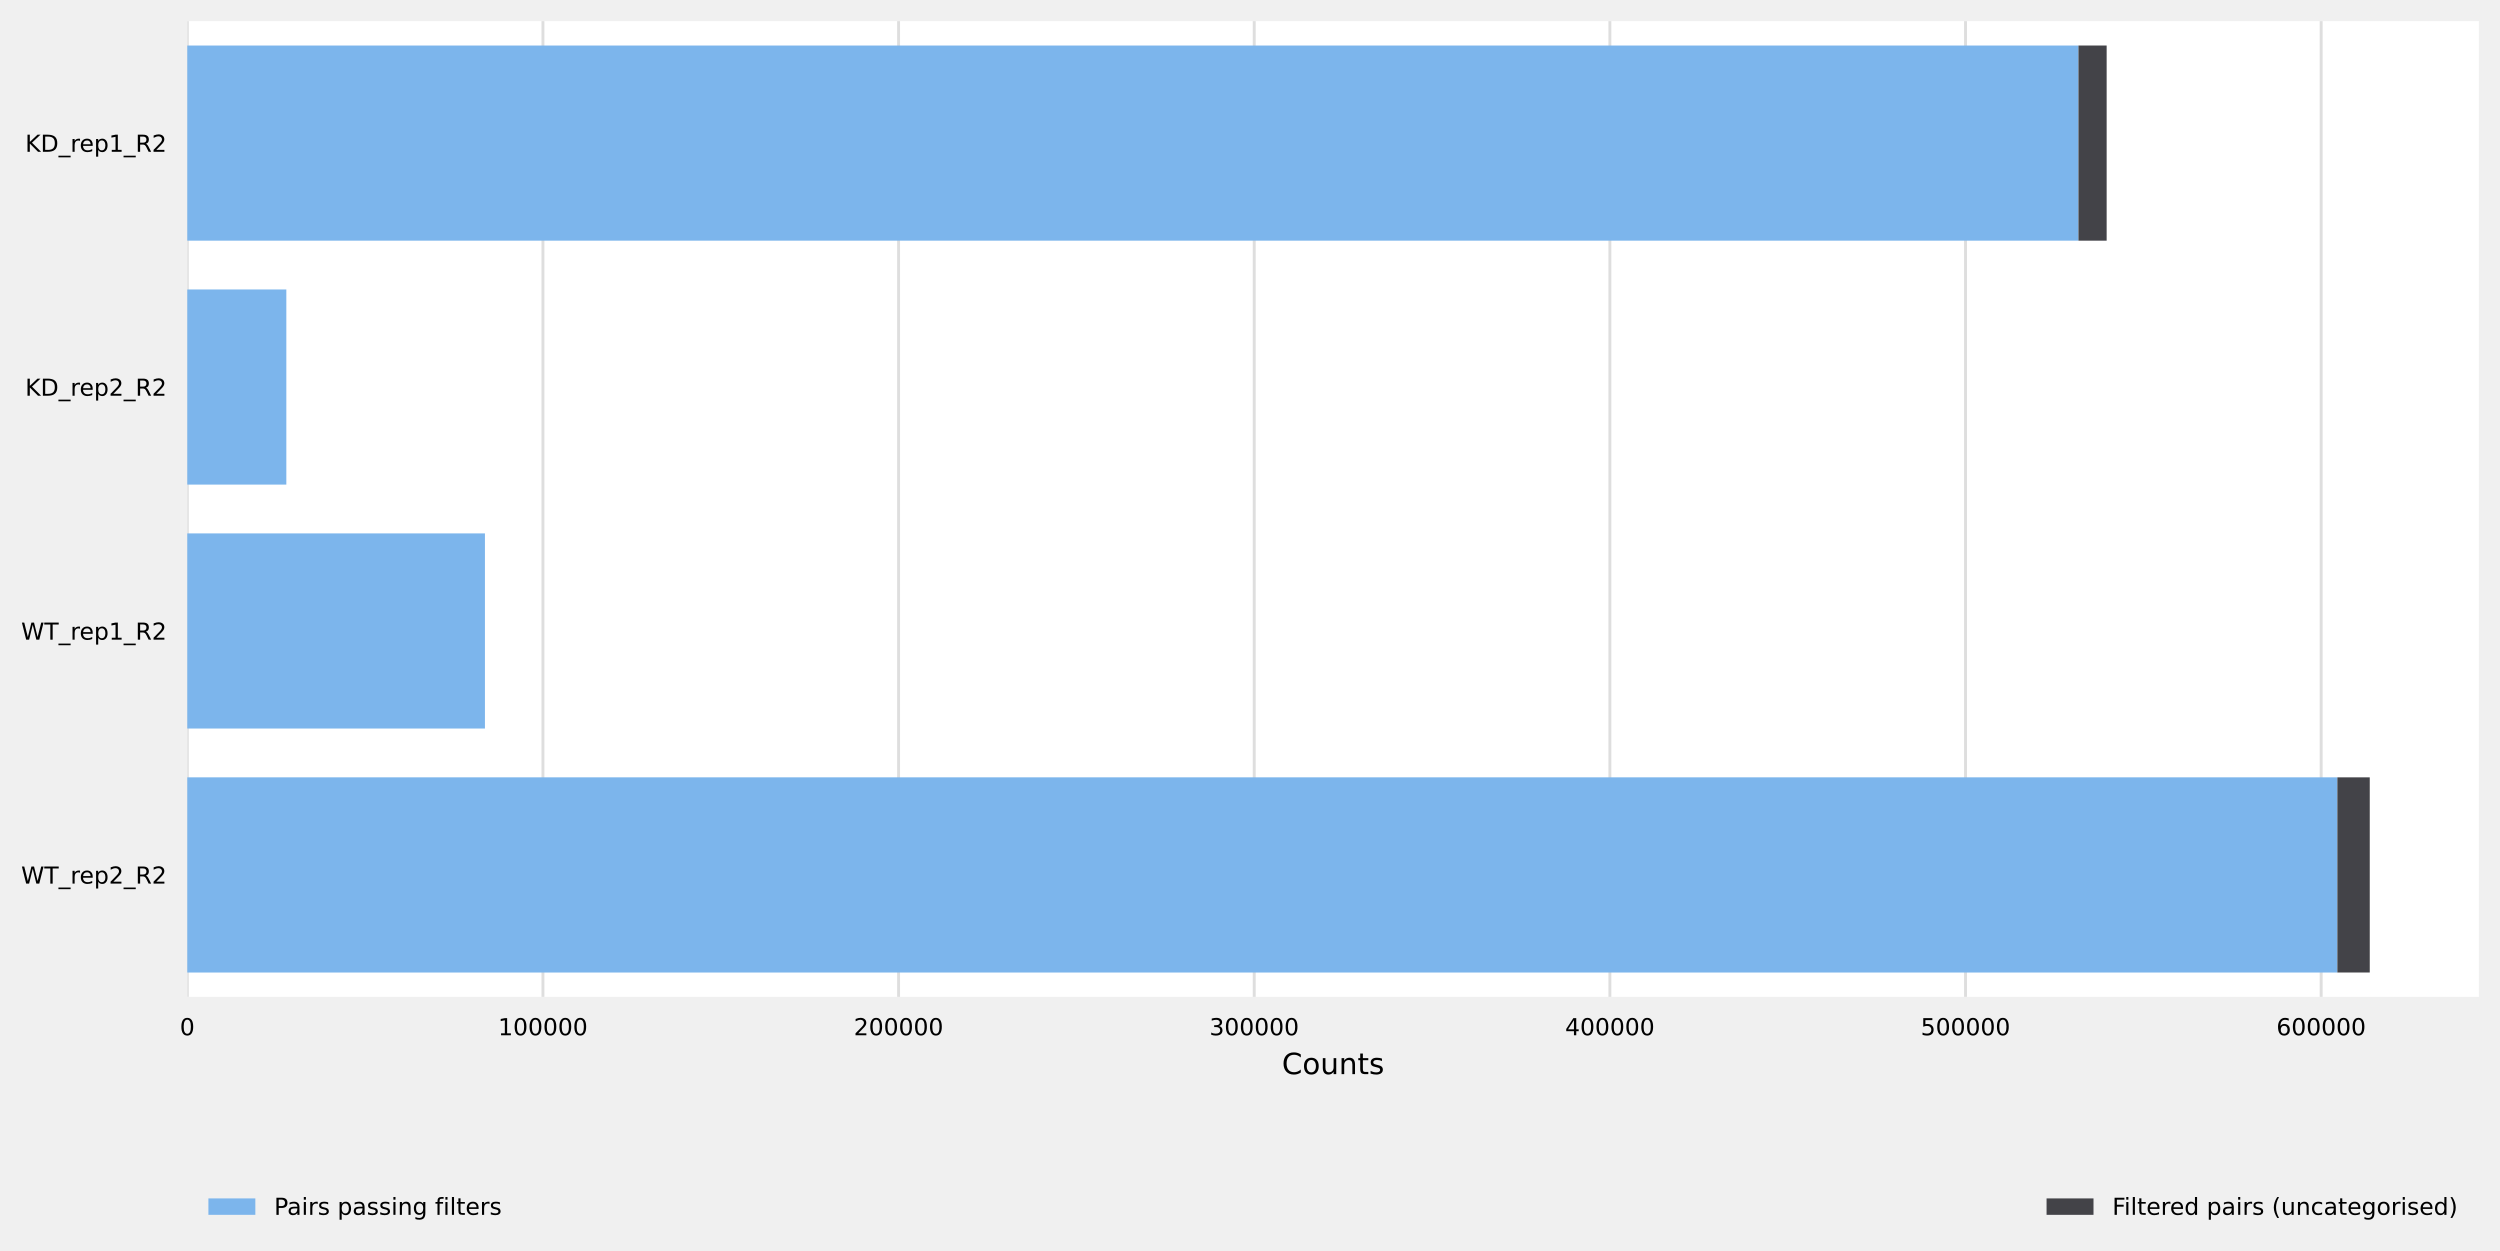
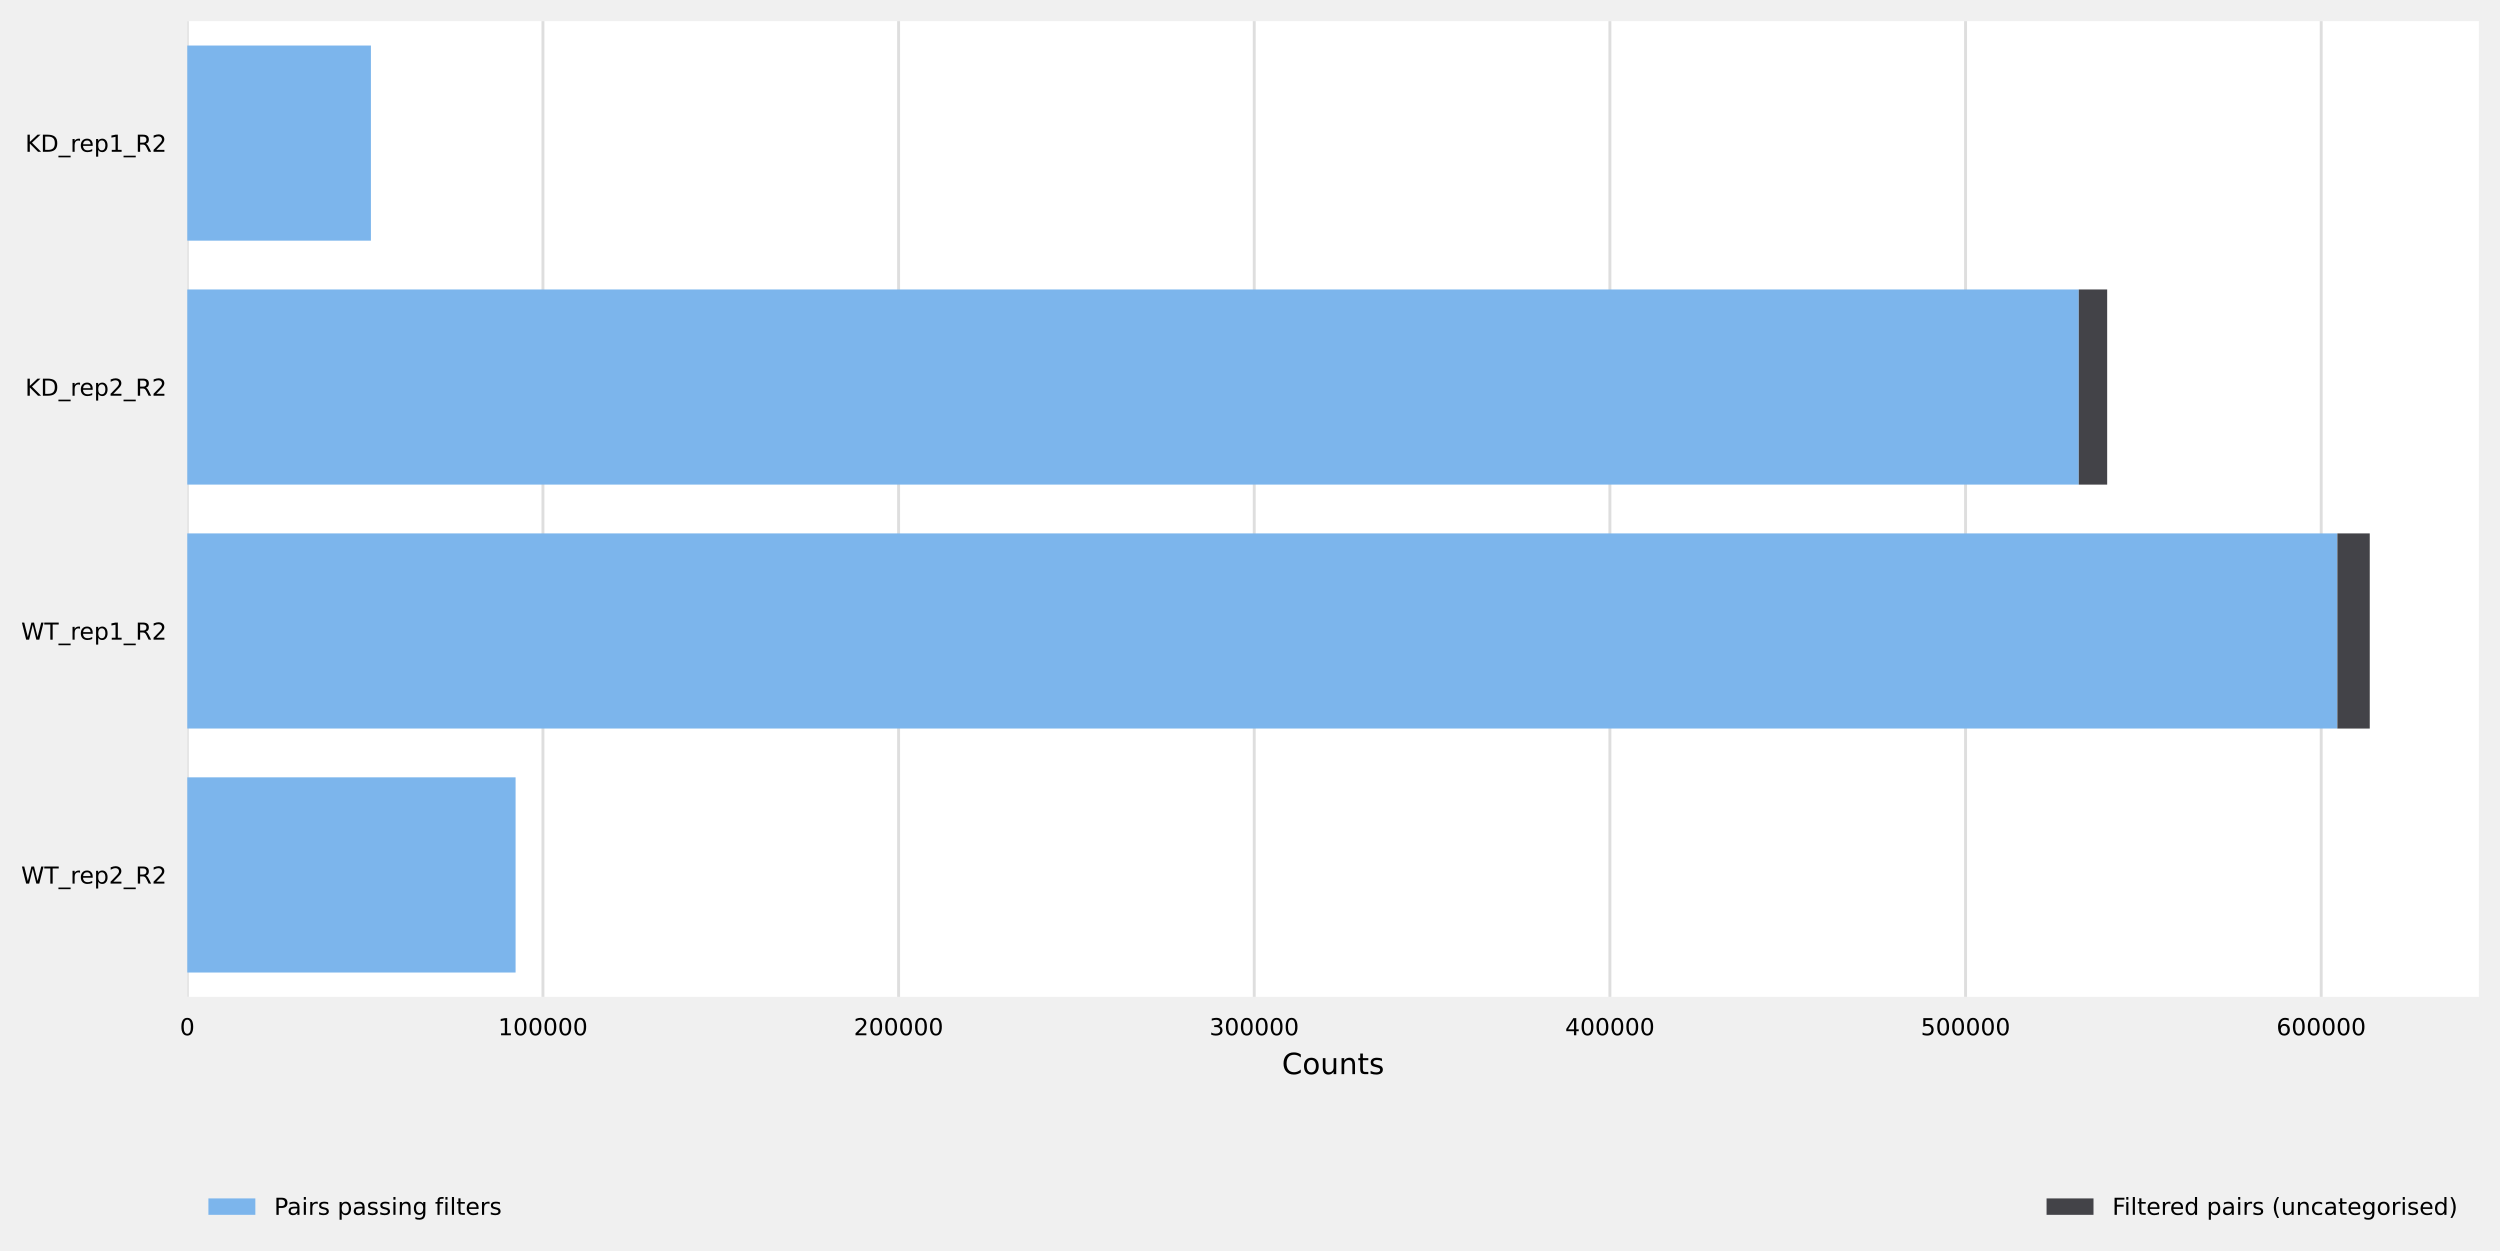
<svg xmlns="http://www.w3.org/2000/svg" xmlns:xlink="http://www.w3.org/1999/xlink" height="426.2pt" version="1.1" viewBox="0 0 852.245 426.2" width="852.245pt">
  <defs>
    <style type="text/css">*{stroke-linecap:butt;stroke-linejoin:round;}</style>
  </defs>
  <g id="figure_1">
    <g id="axes_1">
      <g id="patch_1">
        <path d="M 63.845 339.84  L 845.045 339.84  L 845.045 7.2  L 63.845 7.2  z " style="fill:#ffffff;" />
      </g>
      <g id="matplotlib.axis_1">
        <g id="xtick_1">
          <g id="line2d_1">
-             <path clip-path="url(#p9c88426a6c)" d="M 63.845 339.84  L 63.845 7.2  " style="fill:none;stroke:#dedede;stroke-linecap:square;" />
+             <path clip-path="url(#pbe804ba3e5)" d="M 63.845 339.84  L 63.845 7.2  " style="fill:none;stroke:#dedede;stroke-linecap:square;" />
          </g>
          <g id="text_1">
            <g transform="translate(61.3 352.9187)scale(0.08 -0.08)">
              <defs>
                <path d="M 2034 4250  Q 1547 4250 1301 3770  Q 1056 3291 1056 2328  Q 1056 1369 1301 889  Q 1547 409 2034 409  Q 2525 409 2770 889  Q 3016 1369 3016 2328  Q 3016 3291 2770 3770  Q 2525 4250 2034 4250  z M 2034 4750  Q 2819 4750 3233 4129  Q 3647 3509 3647 2328  Q 3647 1150 3233 529  Q 2819 -91 2034 -91  Q 1250 -91 836 529  Q 422 1150 422 2328  Q 422 3509 836 4129  Q 1250 4750 2034 4750  z " id="DejaVuSans-30" transform="scale(0.015625)" />
              </defs>
              <use xlink:href="#DejaVuSans-30" />
            </g>
          </g>
        </g>
        <g id="xtick_2">
          <g id="line2d_2">
-             <path clip-path="url(#p9c88426a6c)" d="M 185.085 339.84  L 185.085 7.2  " style="fill:none;stroke:#dedede;stroke-linecap:square;" />
+             <path clip-path="url(#pbe804ba3e5)" d="M 185.087 339.84  L 185.087 7.2  " style="fill:none;stroke:#dedede;stroke-linecap:square;" />
          </g>
          <g id="text_2">
-             <g transform="translate(169.8146 352.9187)scale(0.08 -0.08)">
+             <g transform="translate(169.8168 352.9187)scale(0.08 -0.08)">
              <defs>
                <path d="M 794 531  L 1825 531  L 1825 4091  L 703 3866  L 703 4441  L 1819 4666  L 2450 4666  L 2450 531  L 3481 531  L 3481 0  L 794 0  L 794 531  z " id="DejaVuSans-31" transform="scale(0.015625)" />
              </defs>
              <use xlink:href="#DejaVuSans-31" />
              <use x="63.623" xlink:href="#DejaVuSans-30" />
              <use x="127.246" xlink:href="#DejaVuSans-30" />
              <use x="190.869" xlink:href="#DejaVuSans-30" />
              <use x="254.492" xlink:href="#DejaVuSans-30" />
              <use x="318.115" xlink:href="#DejaVuSans-30" />
            </g>
          </g>
        </g>
        <g id="xtick_3">
          <g id="line2d_3">
-             <path clip-path="url(#p9c88426a6c)" d="M 306.324 339.84  L 306.324 7.2  " style="fill:none;stroke:#dedede;stroke-linecap:square;" />
+             <path clip-path="url(#pbe804ba3e5)" d="M 306.329 339.84  L 306.329 7.2  " style="fill:none;stroke:#dedede;stroke-linecap:square;" />
          </g>
          <g id="text_3">
-             <g transform="translate(291.0542 352.9187)scale(0.08 -0.08)">
+             <g transform="translate(291.0585 352.9187)scale(0.08 -0.08)">
              <defs>
                <path d="M 1228 531  L 3431 531  L 3431 0  L 469 0  L 469 531  Q 828 903 1448 1529  Q 2069 2156 2228 2338  Q 2531 2678 2651 2914  Q 2772 3150 2772 3378  Q 2772 3750 2511 3984  Q 2250 4219 1831 4219  Q 1534 4219 1204 4116  Q 875 4013 500 3803  L 500 4441  Q 881 4594 1212 4672  Q 1544 4750 1819 4750  Q 2544 4750 2975 4387  Q 3406 4025 3406 3419  Q 3406 3131 3298 2873  Q 3191 2616 2906 2266  Q 2828 2175 2409 1742  Q 1991 1309 1228 531  z " id="DejaVuSans-32" transform="scale(0.015625)" />
              </defs>
              <use xlink:href="#DejaVuSans-32" />
              <use x="63.623" xlink:href="#DejaVuSans-30" />
              <use x="127.246" xlink:href="#DejaVuSans-30" />
              <use x="190.869" xlink:href="#DejaVuSans-30" />
              <use x="254.492" xlink:href="#DejaVuSans-30" />
              <use x="318.115" xlink:href="#DejaVuSans-30" />
            </g>
          </g>
        </g>
        <g id="xtick_4">
          <g id="line2d_4">
-             <path clip-path="url(#p9c88426a6c)" d="M 427.564 339.84  L 427.564 7.2  " style="fill:none;stroke:#dedede;stroke-linecap:square;" />
+             <path clip-path="url(#pbe804ba3e5)" d="M 427.57 339.84  L 427.57 7.2  " style="fill:none;stroke:#dedede;stroke-linecap:square;" />
          </g>
          <g id="text_4">
-             <g transform="translate(412.2937 352.9187)scale(0.08 -0.08)">
+             <g transform="translate(412.3003 352.9187)scale(0.08 -0.08)">
              <defs>
                <path d="M 2597 2516  Q 3050 2419 3304 2112  Q 3559 1806 3559 1356  Q 3559 666 3084 287  Q 2609 -91 1734 -91  Q 1441 -91 1130 -33  Q 819 25 488 141  L 488 750  Q 750 597 1062 519  Q 1375 441 1716 441  Q 2309 441 2620 675  Q 2931 909 2931 1356  Q 2931 1769 2642 2001  Q 2353 2234 1838 2234  L 1294 2234  L 1294 2753  L 1863 2753  Q 2328 2753 2575 2939  Q 2822 3125 2822 3475  Q 2822 3834 2567 4026  Q 2313 4219 1838 4219  Q 1578 4219 1281 4162  Q 984 4106 628 3988  L 628 4550  Q 988 4650 1302 4700  Q 1616 4750 1894 4750  Q 2613 4750 3031 4423  Q 3450 4097 3450 3541  Q 3450 3153 3228 2886  Q 3006 2619 2597 2516  z " id="DejaVuSans-33" transform="scale(0.015625)" />
              </defs>
              <use xlink:href="#DejaVuSans-33" />
              <use x="63.623" xlink:href="#DejaVuSans-30" />
              <use x="127.246" xlink:href="#DejaVuSans-30" />
              <use x="190.869" xlink:href="#DejaVuSans-30" />
              <use x="254.492" xlink:href="#DejaVuSans-30" />
              <use x="318.115" xlink:href="#DejaVuSans-30" />
            </g>
          </g>
        </g>
        <g id="xtick_5">
          <g id="line2d_5">
-             <path clip-path="url(#p9c88426a6c)" d="M 548.803 339.84  L 548.803 7.2  " style="fill:none;stroke:#dedede;stroke-linecap:square;" />
+             <path clip-path="url(#pbe804ba3e5)" d="M 548.812 339.84  L 548.812 7.2  " style="fill:none;stroke:#dedede;stroke-linecap:square;" />
          </g>
          <g id="text_5">
-             <g transform="translate(533.5333 352.9187)scale(0.08 -0.08)">
+             <g transform="translate(533.542 352.9187)scale(0.08 -0.08)">
              <defs>
                <path d="M 2419 4116  L 825 1625  L 2419 1625  L 2419 4116  z M 2253 4666  L 3047 4666  L 3047 1625  L 3713 1625  L 3713 1100  L 3047 1100  L 3047 0  L 2419 0  L 2419 1100  L 313 1100  L 313 1709  L 2253 4666  z " id="DejaVuSans-34" transform="scale(0.015625)" />
              </defs>
              <use xlink:href="#DejaVuSans-34" />
              <use x="63.623" xlink:href="#DejaVuSans-30" />
              <use x="127.246" xlink:href="#DejaVuSans-30" />
              <use x="190.869" xlink:href="#DejaVuSans-30" />
              <use x="254.492" xlink:href="#DejaVuSans-30" />
              <use x="318.115" xlink:href="#DejaVuSans-30" />
            </g>
          </g>
        </g>
        <g id="xtick_6">
          <g id="line2d_6">
-             <path clip-path="url(#p9c88426a6c)" d="M 670.043 339.84  L 670.043 7.2  " style="fill:none;stroke:#dedede;stroke-linecap:square;" />
+             <path clip-path="url(#pbe804ba3e5)" d="M 670.054 339.84  L 670.054 7.2  " style="fill:none;stroke:#dedede;stroke-linecap:square;" />
          </g>
          <g id="text_6">
-             <g transform="translate(654.7729 352.9187)scale(0.08 -0.08)">
+             <g transform="translate(654.7838 352.9187)scale(0.08 -0.08)">
              <defs>
                <path d="M 691 4666  L 3169 4666  L 3169 4134  L 1269 4134  L 1269 2991  Q 1406 3038 1543 3061  Q 1681 3084 1819 3084  Q 2600 3084 3056 2656  Q 3513 2228 3513 1497  Q 3513 744 3044 326  Q 2575 -91 1722 -91  Q 1428 -91 1123 -41  Q 819 9 494 109  L 494 744  Q 775 591 1075 516  Q 1375 441 1709 441  Q 2250 441 2565 725  Q 2881 1009 2881 1497  Q 2881 1984 2565 2268  Q 2250 2553 1709 2553  Q 1456 2553 1204 2497  Q 953 2441 691 2322  L 691 4666  z " id="DejaVuSans-35" transform="scale(0.015625)" />
              </defs>
              <use xlink:href="#DejaVuSans-35" />
              <use x="63.623" xlink:href="#DejaVuSans-30" />
              <use x="127.246" xlink:href="#DejaVuSans-30" />
              <use x="190.869" xlink:href="#DejaVuSans-30" />
              <use x="254.492" xlink:href="#DejaVuSans-30" />
              <use x="318.115" xlink:href="#DejaVuSans-30" />
            </g>
          </g>
        </g>
        <g id="xtick_7">
          <g id="line2d_7">
-             <path clip-path="url(#p9c88426a6c)" d="M 791.282 339.84  L 791.282 7.2  " style="fill:none;stroke:#dedede;stroke-linecap:square;" />
+             <path clip-path="url(#pbe804ba3e5)" d="M 791.296 339.84  L 791.296 7.2  " style="fill:none;stroke:#dedede;stroke-linecap:square;" />
          </g>
          <g id="text_7">
-             <g transform="translate(776.0125 352.9187)scale(0.08 -0.08)">
+             <g transform="translate(776.0255 352.9187)scale(0.08 -0.08)">
              <defs>
                <path d="M 2113 2584  Q 1688 2584 1439 2293  Q 1191 2003 1191 1497  Q 1191 994 1439 701  Q 1688 409 2113 409  Q 2538 409 2786 701  Q 3034 994 3034 1497  Q 3034 2003 2786 2293  Q 2538 2584 2113 2584  z M 3366 4563  L 3366 3988  Q 3128 4100 2886 4159  Q 2644 4219 2406 4219  Q 1781 4219 1451 3797  Q 1122 3375 1075 2522  Q 1259 2794 1537 2939  Q 1816 3084 2150 3084  Q 2853 3084 3261 2657  Q 3669 2231 3669 1497  Q 3669 778 3244 343  Q 2819 -91 2113 -91  Q 1303 -91 875 529  Q 447 1150 447 2328  Q 447 3434 972 4092  Q 1497 4750 2381 4750  Q 2619 4750 2861 4703  Q 3103 4656 3366 4563  z " id="DejaVuSans-36" transform="scale(0.015625)" />
              </defs>
              <use xlink:href="#DejaVuSans-36" />
              <use x="63.623" xlink:href="#DejaVuSans-30" />
              <use x="127.246" xlink:href="#DejaVuSans-30" />
              <use x="190.869" xlink:href="#DejaVuSans-30" />
              <use x="254.492" xlink:href="#DejaVuSans-30" />
              <use x="318.115" xlink:href="#DejaVuSans-30" />
            </g>
          </g>
        </g>
        <g id="text_8">
          <g transform="translate(436.9919 366.1809)scale(0.1 -0.1)">
            <defs>
              <path d="M 4122 4306  L 4122 3641  Q 3803 3938 3442 4084  Q 3081 4231 2675 4231  Q 1875 4231 1450 3742  Q 1025 3253 1025 2328  Q 1025 1406 1450 917  Q 1875 428 2675 428  Q 3081 428 3442 575  Q 3803 722 4122 1019  L 4122 359  Q 3791 134 3420 21  Q 3050 -91 2638 -91  Q 1578 -91 968 557  Q 359 1206 359 2328  Q 359 3453 968 4101  Q 1578 4750 2638 4750  Q 3056 4750 3426 4639  Q 3797 4528 4122 4306  z " id="DejaVuSans-43" transform="scale(0.015625)" />
              <path d="M 1959 3097  Q 1497 3097 1228 2736  Q 959 2375 959 1747  Q 959 1119 1226 758  Q 1494 397 1959 397  Q 2419 397 2687 759  Q 2956 1122 2956 1747  Q 2956 2369 2687 2733  Q 2419 3097 1959 3097  z M 1959 3584  Q 2709 3584 3137 3096  Q 3566 2609 3566 1747  Q 3566 888 3137 398  Q 2709 -91 1959 -91  Q 1206 -91 779 398  Q 353 888 353 1747  Q 353 2609 779 3096  Q 1206 3584 1959 3584  z " id="DejaVuSans-6f" transform="scale(0.015625)" />
              <path d="M 544 1381  L 544 3500  L 1119 3500  L 1119 1403  Q 1119 906 1312 657  Q 1506 409 1894 409  Q 2359 409 2629 706  Q 2900 1003 2900 1516  L 2900 3500  L 3475 3500  L 3475 0  L 2900 0  L 2900 538  Q 2691 219 2414 64  Q 2138 -91 1772 -91  Q 1169 -91 856 284  Q 544 659 544 1381  z M 1991 3584  L 1991 3584  z " id="DejaVuSans-75" transform="scale(0.015625)" />
              <path d="M 3513 2113  L 3513 0  L 2938 0  L 2938 2094  Q 2938 2591 2744 2837  Q 2550 3084 2163 3084  Q 1697 3084 1428 2787  Q 1159 2491 1159 1978  L 1159 0  L 581 0  L 581 3500  L 1159 3500  L 1159 2956  Q 1366 3272 1645 3428  Q 1925 3584 2291 3584  Q 2894 3584 3203 3211  Q 3513 2838 3513 2113  z " id="DejaVuSans-6e" transform="scale(0.015625)" />
              <path d="M 1172 4494  L 1172 3500  L 2356 3500  L 2356 3053  L 1172 3053  L 1172 1153  Q 1172 725 1289 603  Q 1406 481 1766 481  L 2356 481  L 2356 0  L 1766 0  Q 1100 0 847 248  Q 594 497 594 1153  L 594 3053  L 172 3053  L 172 3500  L 594 3500  L 594 4494  L 1172 4494  z " id="DejaVuSans-74" transform="scale(0.015625)" />
              <path d="M 2834 3397  L 2834 2853  Q 2591 2978 2328 3040  Q 2066 3103 1784 3103  Q 1356 3103 1142 2972  Q 928 2841 928 2578  Q 928 2378 1081 2264  Q 1234 2150 1697 2047  L 1894 2003  Q 2506 1872 2764 1633  Q 3022 1394 3022 966  Q 3022 478 2636 193  Q 2250 -91 1575 -91  Q 1294 -91 989 -36  Q 684 19 347 128  L 347 722  Q 666 556 975 473  Q 1284 391 1588 391  Q 1994 391 2212 530  Q 2431 669 2431 922  Q 2431 1156 2273 1281  Q 2116 1406 1581 1522  L 1381 1569  Q 847 1681 609 1914  Q 372 2147 372 2553  Q 372 3047 722 3315  Q 1072 3584 1716 3584  Q 2034 3584 2315 3537  Q 2597 3491 2834 3397  z " id="DejaVuSans-73" transform="scale(0.015625)" />
            </defs>
            <use xlink:href="#DejaVuSans-43" />
            <use x="69.824" xlink:href="#DejaVuSans-6f" />
            <use x="131.006" xlink:href="#DejaVuSans-75" />
            <use x="194.385" xlink:href="#DejaVuSans-6e" />
            <use x="257.764" xlink:href="#DejaVuSans-74" />
            <use x="296.973" xlink:href="#DejaVuSans-73" />
          </g>
        </g>
      </g>
      <g id="matplotlib.axis_2">
        <g id="ytick_1">
          <g id="text_9">
            <g transform="translate(8.59 51.74875)scale(0.08 -0.08)">
              <defs>
                <path d="M 628 4666  L 1259 4666  L 1259 2694  L 3353 4666  L 4166 4666  L 1850 2491  L 4331 0  L 3500 0  L 1259 2247  L 1259 0  L 628 0  L 628 4666  z " id="DejaVuSans-4b" transform="scale(0.015625)" />
                <path d="M 1259 4147  L 1259 519  L 2022 519  Q 2988 519 3436 956  Q 3884 1394 3884 2338  Q 3884 3275 3436 3711  Q 2988 4147 2022 4147  L 1259 4147  z M 628 4666  L 1925 4666  Q 3281 4666 3915 4102  Q 4550 3538 4550 2338  Q 4550 1131 3912 565  Q 3275 0 1925 0  L 628 0  L 628 4666  z " id="DejaVuSans-44" transform="scale(0.015625)" />
                <path d="M 3263 -1063  L 3263 -1509  L -63 -1509  L -63 -1063  L 3263 -1063  z " id="DejaVuSans-5f" transform="scale(0.015625)" />
                <path d="M 2631 2963  Q 2534 3019 2420 3045  Q 2306 3072 2169 3072  Q 1681 3072 1420 2755  Q 1159 2438 1159 1844  L 1159 0  L 581 0  L 581 3500  L 1159 3500  L 1159 2956  Q 1341 3275 1631 3429  Q 1922 3584 2338 3584  Q 2397 3584 2469 3576  Q 2541 3569 2628 3553  L 2631 2963  z " id="DejaVuSans-72" transform="scale(0.015625)" />
                <path d="M 3597 1894  L 3597 1613  L 953 1613  Q 991 1019 1311 708  Q 1631 397 2203 397  Q 2534 397 2845 478  Q 3156 559 3463 722  L 3463 178  Q 3153 47 2828 -22  Q 2503 -91 2169 -91  Q 1331 -91 842 396  Q 353 884 353 1716  Q 353 2575 817 3079  Q 1281 3584 2069 3584  Q 2775 3584 3186 3129  Q 3597 2675 3597 1894  z M 3022 2063  Q 3016 2534 2758 2815  Q 2500 3097 2075 3097  Q 1594 3097 1305 2825  Q 1016 2553 972 2059  L 3022 2063  z " id="DejaVuSans-65" transform="scale(0.015625)" />
                <path d="M 1159 525  L 1159 -1331  L 581 -1331  L 581 3500  L 1159 3500  L 1159 2969  Q 1341 3281 1617 3432  Q 1894 3584 2278 3584  Q 2916 3584 3314 3078  Q 3713 2572 3713 1747  Q 3713 922 3314 415  Q 2916 -91 2278 -91  Q 1894 -91 1617 61  Q 1341 213 1159 525  z M 3116 1747  Q 3116 2381 2855 2742  Q 2594 3103 2138 3103  Q 1681 3103 1420 2742  Q 1159 2381 1159 1747  Q 1159 1113 1420 752  Q 1681 391 2138 391  Q 2594 391 2855 752  Q 3116 1113 3116 1747  z " id="DejaVuSans-70" transform="scale(0.015625)" />
                <path d="M 2841 2188  Q 3044 2119 3236 1894  Q 3428 1669 3622 1275  L 4263 0  L 3584 0  L 2988 1197  Q 2756 1666 2539 1819  Q 2322 1972 1947 1972  L 1259 1972  L 1259 0  L 628 0  L 628 4666  L 2053 4666  Q 2853 4666 3247 4331  Q 3641 3997 3641 3322  Q 3641 2881 3436 2590  Q 3231 2300 2841 2188  z M 1259 4147  L 1259 2491  L 2053 2491  Q 2509 2491 2742 2702  Q 2975 2913 2975 3322  Q 2975 3731 2742 3939  Q 2509 4147 2053 4147  L 1259 4147  z " id="DejaVuSans-52" transform="scale(0.015625)" />
              </defs>
              <use xlink:href="#DejaVuSans-4b" />
              <use x="65.576" xlink:href="#DejaVuSans-44" />
              <use x="142.578" xlink:href="#DejaVuSans-5f" />
              <use x="192.578" xlink:href="#DejaVuSans-72" />
              <use x="231.441" xlink:href="#DejaVuSans-65" />
              <use x="292.965" xlink:href="#DejaVuSans-70" />
              <use x="356.441" xlink:href="#DejaVuSans-31" />
              <use x="420.064" xlink:href="#DejaVuSans-5f" />
              <use x="470.064" xlink:href="#DejaVuSans-52" />
              <use x="539.547" xlink:href="#DejaVuSans-32" />
            </g>
          </g>
        </g>
        <g id="ytick_2">
          <g id="text_10">
            <g transform="translate(8.59 134.9087)scale(0.08 -0.08)">
              <use xlink:href="#DejaVuSans-4b" />
              <use x="65.576" xlink:href="#DejaVuSans-44" />
              <use x="142.578" xlink:href="#DejaVuSans-5f" />
              <use x="192.578" xlink:href="#DejaVuSans-72" />
              <use x="231.441" xlink:href="#DejaVuSans-65" />
              <use x="292.965" xlink:href="#DejaVuSans-70" />
              <use x="356.441" xlink:href="#DejaVuSans-32" />
              <use x="420.064" xlink:href="#DejaVuSans-5f" />
              <use x="470.064" xlink:href="#DejaVuSans-52" />
              <use x="539.547" xlink:href="#DejaVuSans-32" />
            </g>
          </g>
        </g>
        <g id="ytick_3">
          <g id="text_11">
            <g transform="translate(7.2 218.0687)scale(0.08 -0.08)">
              <defs>
                <path d="M 213 4666  L 850 4666  L 1831 722  L 2809 4666  L 3519 4666  L 4500 722  L 5478 4666  L 6119 4666  L 4947 0  L 4153 0  L 3169 4050  L 2175 0  L 1381 0  L 213 4666  z " id="DejaVuSans-57" transform="scale(0.015625)" />
                <path d="M -19 4666  L 3928 4666  L 3928 4134  L 2272 4134  L 2272 0  L 1638 0  L 1638 4134  L -19 4134  L -19 4666  z " id="DejaVuSans-54" transform="scale(0.015625)" />
              </defs>
              <use xlink:href="#DejaVuSans-57" />
              <use x="98.877" xlink:href="#DejaVuSans-54" />
              <use x="159.961" xlink:href="#DejaVuSans-5f" />
              <use x="209.961" xlink:href="#DejaVuSans-72" />
              <use x="248.824" xlink:href="#DejaVuSans-65" />
              <use x="310.348" xlink:href="#DejaVuSans-70" />
              <use x="373.824" xlink:href="#DejaVuSans-31" />
              <use x="437.447" xlink:href="#DejaVuSans-5f" />
              <use x="487.447" xlink:href="#DejaVuSans-52" />
              <use x="556.93" xlink:href="#DejaVuSans-32" />
            </g>
          </g>
        </g>
        <g id="ytick_4">
          <g id="text_12">
            <g transform="translate(7.2 301.2287)scale(0.08 -0.08)">
              <use xlink:href="#DejaVuSans-57" />
              <use x="98.877" xlink:href="#DejaVuSans-54" />
              <use x="159.961" xlink:href="#DejaVuSans-5f" />
              <use x="209.961" xlink:href="#DejaVuSans-72" />
              <use x="248.824" xlink:href="#DejaVuSans-65" />
              <use x="310.348" xlink:href="#DejaVuSans-70" />
              <use x="373.824" xlink:href="#DejaVuSans-32" />
              <use x="437.447" xlink:href="#DejaVuSans-5f" />
              <use x="487.447" xlink:href="#DejaVuSans-52" />
              <use x="556.93" xlink:href="#DejaVuSans-32" />
            </g>
          </g>
        </g>
      </g>
      <g id="patch_2">
-         <path clip-path="url(#p9c88426a6c)" d="M 63.845 15.516  L 708.54 15.516  L 708.54 82.044  L 63.845 82.044  z " style="fill:#7cb5ec;" />
+         <path clip-path="url(#pbe804ba3e5)" d="M 63.845 15.516  L 126.447 15.516  L 126.447 82.044  L 63.845 82.044  z " style="fill:#7cb5ec;" />
      </g>
      <g id="patch_3">
-         <path clip-path="url(#p9c88426a6c)" d="M 63.845 98.676  L 97.611 98.676  L 97.611 165.204  L 63.845 165.204  z " style="fill:#7cb5ec;" />
+         <path clip-path="url(#pbe804ba3e5)" d="M 63.845 98.676  L 708.653 98.676  L 708.653 165.204  L 63.845 165.204  z " style="fill:#7cb5ec;" />
      </g>
      <g id="patch_4">
-         <path clip-path="url(#p9c88426a6c)" d="M 63.845 181.836  L 165.315 181.836  L 165.315 248.364  L 63.845 248.364  z " style="fill:#7cb5ec;" />
+         <path clip-path="url(#pbe804ba3e5)" d="M 63.845 181.836  L 796.806 181.836  L 796.806 248.364  L 63.845 248.364  z " style="fill:#7cb5ec;" />
      </g>
      <g id="patch_5">
-         <path clip-path="url(#p9c88426a6c)" d="M 63.845 264.996  L 796.804 264.996  L 796.804 331.524  L 63.845 331.524  z " style="fill:#7cb5ec;" />
+         <path clip-path="url(#pbe804ba3e5)" d="M 63.845 264.996  L 175.764 264.996  L 175.764 331.524  L 63.845 331.524  z " style="fill:#7cb5ec;" />
      </g>
      <g id="patch_6">
-         <path clip-path="url(#p9c88426a6c)" d="M 708.54 15.516  L 718.154 15.516  L 718.154 82.044  L 708.54 82.044  z " style="fill:#434348;" />
+         <path clip-path="url(#pbe804ba3e5)" d="M 126.447 15.516  L 126.447 15.516  L 126.447 82.044  L 126.447 82.044  z " style="fill:#434348;" />
      </g>
      <g id="patch_7">
-         <path clip-path="url(#p9c88426a6c)" d="M 97.611 98.676  L 97.611 98.676  L 97.611 165.204  L 97.611 165.204  z " style="fill:#434348;" />
+         <path clip-path="url(#pbe804ba3e5)" d="M 708.653 98.676  L 718.329 98.676  L 718.329 165.204  L 708.653 165.204  z " style="fill:#434348;" />
      </g>
      <g id="patch_8">
-         <path clip-path="url(#p9c88426a6c)" d="M 165.315 181.836  L 165.315 181.836  L 165.315 248.364  L 165.315 248.364  z " style="fill:#434348;" />
+         <path clip-path="url(#pbe804ba3e5)" d="M 796.806 181.836  L 807.845 181.836  L 807.845 248.364  L 796.806 248.364  z " style="fill:#434348;" />
      </g>
      <g id="patch_9">
-         <path clip-path="url(#p9c88426a6c)" d="M 796.804 264.996  L 807.845 264.996  L 807.845 331.524  L 796.804 331.524  z " style="fill:#434348;" />
+         <path clip-path="url(#pbe804ba3e5)" d="M 175.764 264.996  L 175.764 264.996  L 175.764 331.524  L 175.764 331.524  z " style="fill:#434348;" />
      </g>
      <g id="text_13">
        <g transform="translate(355.8687 -20.52)scale(0.16 -0.16)">
          <defs>
            <path d="M 2194 1759  Q 1497 1759 1228 1600  Q 959 1441 959 1056  Q 959 750 1161 570  Q 1363 391 1709 391  Q 2188 391 2477 730  Q 2766 1069 2766 1631  L 2766 1759  L 2194 1759  z M 3341 1997  L 3341 0  L 2766 0  L 2766 531  Q 2569 213 2275 61  Q 1981 -91 1556 -91  Q 1019 -91 701 211  Q 384 513 384 1019  Q 384 1609 779 1909  Q 1175 2209 1959 2209  L 2766 2209  L 2766 2266  Q 2766 2663 2505 2880  Q 2244 3097 1772 3097  Q 1472 3097 1187 3025  Q 903 2953 641 2809  L 641 3341  Q 956 3463 1253 3523  Q 1550 3584 1831 3584  Q 2591 3584 2966 3190  Q 3341 2797 3341 1997  z " id="DejaVuSans-61" transform="scale(0.015625)" />
            <path d="M 2906 2969  L 2906 4863  L 3481 4863  L 3481 0  L 2906 0  L 2906 525  Q 2725 213 2448 61  Q 2172 -91 1784 -91  Q 1150 -91 751 415  Q 353 922 353 1747  Q 353 2572 751 3078  Q 1150 3584 1784 3584  Q 2172 3584 2448 3432  Q 2725 3281 2906 2969  z M 947 1747  Q 947 1113 1208 752  Q 1469 391 1925 391  Q 2381 391 2643 752  Q 2906 1113 2906 1747  Q 2906 2381 2643 2742  Q 2381 3103 1925 3103  Q 1469 3103 1208 2742  Q 947 2381 947 1747  z " id="DejaVuSans-64" transform="scale(0.015625)" />
            <path d="M 750 794  L 1409 794  L 1409 0  L 750 0  L 750 794  z M 750 3309  L 1409 3309  L 1409 2516  L 750 2516  L 750 3309  z " id="DejaVuSans-3a" transform="scale(0.015625)" />
            <path id="DejaVuSans-20" transform="scale(0.015625)" />
            <path d="M 628 4666  L 3309 4666  L 3309 4134  L 1259 4134  L 1259 2759  L 3109 2759  L 3109 2228  L 1259 2228  L 1259 0  L 628 0  L 628 4666  z " id="DejaVuSans-46" transform="scale(0.015625)" />
            <path d="M 603 3500  L 1178 3500  L 1178 0  L 603 0  L 603 3500  z M 603 4863  L 1178 4863  L 1178 4134  L 603 4134  L 603 4863  z " id="DejaVuSans-69" transform="scale(0.015625)" />
            <path d="M 603 4863  L 1178 4863  L 1178 0  L 603 0  L 603 4863  z " id="DejaVuSans-6c" transform="scale(0.015625)" />
          </defs>
          <use xlink:href="#DejaVuSans-43" />
          <use x="69.824" xlink:href="#DejaVuSans-75" />
          <use x="133.203" xlink:href="#DejaVuSans-74" />
          <use x="172.412" xlink:href="#DejaVuSans-61" />
          <use x="233.691" xlink:href="#DejaVuSans-64" />
          <use x="297.168" xlink:href="#DejaVuSans-61" />
          <use x="358.447" xlink:href="#DejaVuSans-70" />
          <use x="421.924" xlink:href="#DejaVuSans-74" />
          <use x="461.133" xlink:href="#DejaVuSans-3a" />
          <use x="494.824" xlink:href="#DejaVuSans-20" />
          <use x="526.611" xlink:href="#DejaVuSans-46" />
          <use x="576.881" xlink:href="#DejaVuSans-69" />
          <use x="604.664" xlink:href="#DejaVuSans-6c" />
          <use x="632.447" xlink:href="#DejaVuSans-74" />
          <use x="671.656" xlink:href="#DejaVuSans-65" />
          <use x="733.18" xlink:href="#DejaVuSans-72" />
          <use x="772.043" xlink:href="#DejaVuSans-65" />
          <use x="833.566" xlink:href="#DejaVuSans-64" />
          <use x="897.043" xlink:href="#DejaVuSans-20" />
          <use x="928.83" xlink:href="#DejaVuSans-52" />
          <use x="993.812" xlink:href="#DejaVuSans-65" />
          <use x="1055.336" xlink:href="#DejaVuSans-61" />
          <use x="1116.615" xlink:href="#DejaVuSans-64" />
          <use x="1180.092" xlink:href="#DejaVuSans-73" />
        </g>
      </g>
      <g id="legend_1">
        <g id="patch_10">
          <path d="M 71.045 414.136  L 87.045 414.136  L 87.045 408.536  L 71.045 408.536  z " style="fill:#7cb5ec;" />
        </g>
        <g id="text_14">
          <g transform="translate(93.445 414.1363)scale(0.08 -0.08)">
            <defs>
              <path d="M 1259 4147  L 1259 2394  L 2053 2394  Q 2494 2394 2734 2622  Q 2975 2850 2975 3272  Q 2975 3691 2734 3919  Q 2494 4147 2053 4147  L 1259 4147  z M 628 4666  L 2053 4666  Q 2838 4666 3239 4311  Q 3641 3956 3641 3272  Q 3641 2581 3239 2228  Q 2838 1875 2053 1875  L 1259 1875  L 1259 0  L 628 0  L 628 4666  z " id="DejaVuSans-50" transform="scale(0.015625)" />
              <path d="M 2906 1791  Q 2906 2416 2648 2759  Q 2391 3103 1925 3103  Q 1463 3103 1205 2759  Q 947 2416 947 1791  Q 947 1169 1205 825  Q 1463 481 1925 481  Q 2391 481 2648 825  Q 2906 1169 2906 1791  z M 3481 434  Q 3481 -459 3084 -895  Q 2688 -1331 1869 -1331  Q 1566 -1331 1297 -1286  Q 1028 -1241 775 -1147  L 775 -588  Q 1028 -725 1275 -790  Q 1522 -856 1778 -856  Q 2344 -856 2625 -561  Q 2906 -266 2906 331  L 2906 616  Q 2728 306 2450 153  Q 2172 0 1784 0  Q 1141 0 747 490  Q 353 981 353 1791  Q 353 2603 747 3093  Q 1141 3584 1784 3584  Q 2172 3584 2450 3431  Q 2728 3278 2906 2969  L 2906 3500  L 3481 3500  L 3481 434  z " id="DejaVuSans-67" transform="scale(0.015625)" />
              <path d="M 2375 4863  L 2375 4384  L 1825 4384  Q 1516 4384 1395 4259  Q 1275 4134 1275 3809  L 1275 3500  L 2222 3500  L 2222 3053  L 1275 3053  L 1275 0  L 697 0  L 697 3053  L 147 3053  L 147 3500  L 697 3500  L 697 3744  Q 697 4328 969 4595  Q 1241 4863 1831 4863  L 2375 4863  z " id="DejaVuSans-66" transform="scale(0.015625)" />
            </defs>
            <use xlink:href="#DejaVuSans-50" />
            <use x="55.803" xlink:href="#DejaVuSans-61" />
            <use x="117.082" xlink:href="#DejaVuSans-69" />
            <use x="144.865" xlink:href="#DejaVuSans-72" />
            <use x="185.979" xlink:href="#DejaVuSans-73" />
            <use x="238.078" xlink:href="#DejaVuSans-20" />
            <use x="269.865" xlink:href="#DejaVuSans-70" />
            <use x="333.342" xlink:href="#DejaVuSans-61" />
            <use x="394.621" xlink:href="#DejaVuSans-73" />
            <use x="446.721" xlink:href="#DejaVuSans-73" />
            <use x="498.82" xlink:href="#DejaVuSans-69" />
            <use x="526.604" xlink:href="#DejaVuSans-6e" />
            <use x="589.982" xlink:href="#DejaVuSans-67" />
            <use x="653.459" xlink:href="#DejaVuSans-20" />
            <use x="685.246" xlink:href="#DejaVuSans-66" />
            <use x="720.451" xlink:href="#DejaVuSans-69" />
            <use x="748.234" xlink:href="#DejaVuSans-6c" />
            <use x="776.018" xlink:href="#DejaVuSans-74" />
            <use x="815.227" xlink:href="#DejaVuSans-65" />
            <use x="876.75" xlink:href="#DejaVuSans-72" />
            <use x="917.863" xlink:href="#DejaVuSans-73" />
          </g>
        </g>
        <g id="patch_11">
          <path d="M 697.669 414.136  L 713.669 414.136  L 713.669 408.536  L 697.669 408.536  z " style="fill:#434348;" />
        </g>
        <g id="text_15">
          <g transform="translate(720.0688 414.1363)scale(0.08 -0.08)">
            <defs>
              <path d="M 1984 4856  Q 1566 4138 1362 3434  Q 1159 2731 1159 2009  Q 1159 1288 1364 580  Q 1569 -128 1984 -844  L 1484 -844  Q 1016 -109 783 600  Q 550 1309 550 2009  Q 550 2706 781 3412  Q 1013 4119 1484 4856  L 1984 4856  z " id="DejaVuSans-28" transform="scale(0.015625)" />
              <path d="M 3122 3366  L 3122 2828  Q 2878 2963 2633 3030  Q 2388 3097 2138 3097  Q 1578 3097 1268 2742  Q 959 2388 959 1747  Q 959 1106 1268 751  Q 1578 397 2138 397  Q 2388 397 2633 464  Q 2878 531 3122 666  L 3122 134  Q 2881 22 2623 -34  Q 2366 -91 2075 -91  Q 1284 -91 818 406  Q 353 903 353 1747  Q 353 2603 823 3093  Q 1294 3584 2113 3584  Q 2378 3584 2631 3529  Q 2884 3475 3122 3366  z " id="DejaVuSans-63" transform="scale(0.015625)" />
              <path d="M 513 4856  L 1013 4856  Q 1481 4119 1714 3412  Q 1947 2706 1947 2009  Q 1947 1309 1714 600  Q 1481 -109 1013 -844  L 513 -844  Q 928 -128 1133 580  Q 1338 1288 1338 2009  Q 1338 2731 1133 3434  Q 928 4138 513 4856  z " id="DejaVuSans-29" transform="scale(0.015625)" />
            </defs>
            <use xlink:href="#DejaVuSans-46" />
            <use x="50.27" xlink:href="#DejaVuSans-69" />
            <use x="78.053" xlink:href="#DejaVuSans-6c" />
            <use x="105.836" xlink:href="#DejaVuSans-74" />
            <use x="145.045" xlink:href="#DejaVuSans-65" />
            <use x="206.568" xlink:href="#DejaVuSans-72" />
            <use x="245.432" xlink:href="#DejaVuSans-65" />
            <use x="306.955" xlink:href="#DejaVuSans-64" />
            <use x="370.432" xlink:href="#DejaVuSans-20" />
            <use x="402.219" xlink:href="#DejaVuSans-70" />
            <use x="465.695" xlink:href="#DejaVuSans-61" />
            <use x="526.975" xlink:href="#DejaVuSans-69" />
            <use x="554.758" xlink:href="#DejaVuSans-72" />
            <use x="595.871" xlink:href="#DejaVuSans-73" />
            <use x="647.971" xlink:href="#DejaVuSans-20" />
            <use x="679.758" xlink:href="#DejaVuSans-28" />
            <use x="718.771" xlink:href="#DejaVuSans-75" />
            <use x="782.15" xlink:href="#DejaVuSans-6e" />
            <use x="845.529" xlink:href="#DejaVuSans-63" />
            <use x="900.51" xlink:href="#DejaVuSans-61" />
            <use x="961.789" xlink:href="#DejaVuSans-74" />
            <use x="1000.998" xlink:href="#DejaVuSans-65" />
            <use x="1062.521" xlink:href="#DejaVuSans-67" />
            <use x="1125.998" xlink:href="#DejaVuSans-6f" />
            <use x="1187.18" xlink:href="#DejaVuSans-72" />
            <use x="1228.293" xlink:href="#DejaVuSans-69" />
            <use x="1256.076" xlink:href="#DejaVuSans-73" />
            <use x="1308.176" xlink:href="#DejaVuSans-65" />
            <use x="1369.699" xlink:href="#DejaVuSans-64" />
            <use x="1433.176" xlink:href="#DejaVuSans-29" />
          </g>
        </g>
      </g>
    </g>
  </g>
  <defs>
-     <clipPath id="p9c88426a6c">
+     <clipPath id="pbe804ba3e5">
      <rect height="332.64" width="781.2" x="63.845" y="7.2" />
    </clipPath>
  </defs>
</svg>
